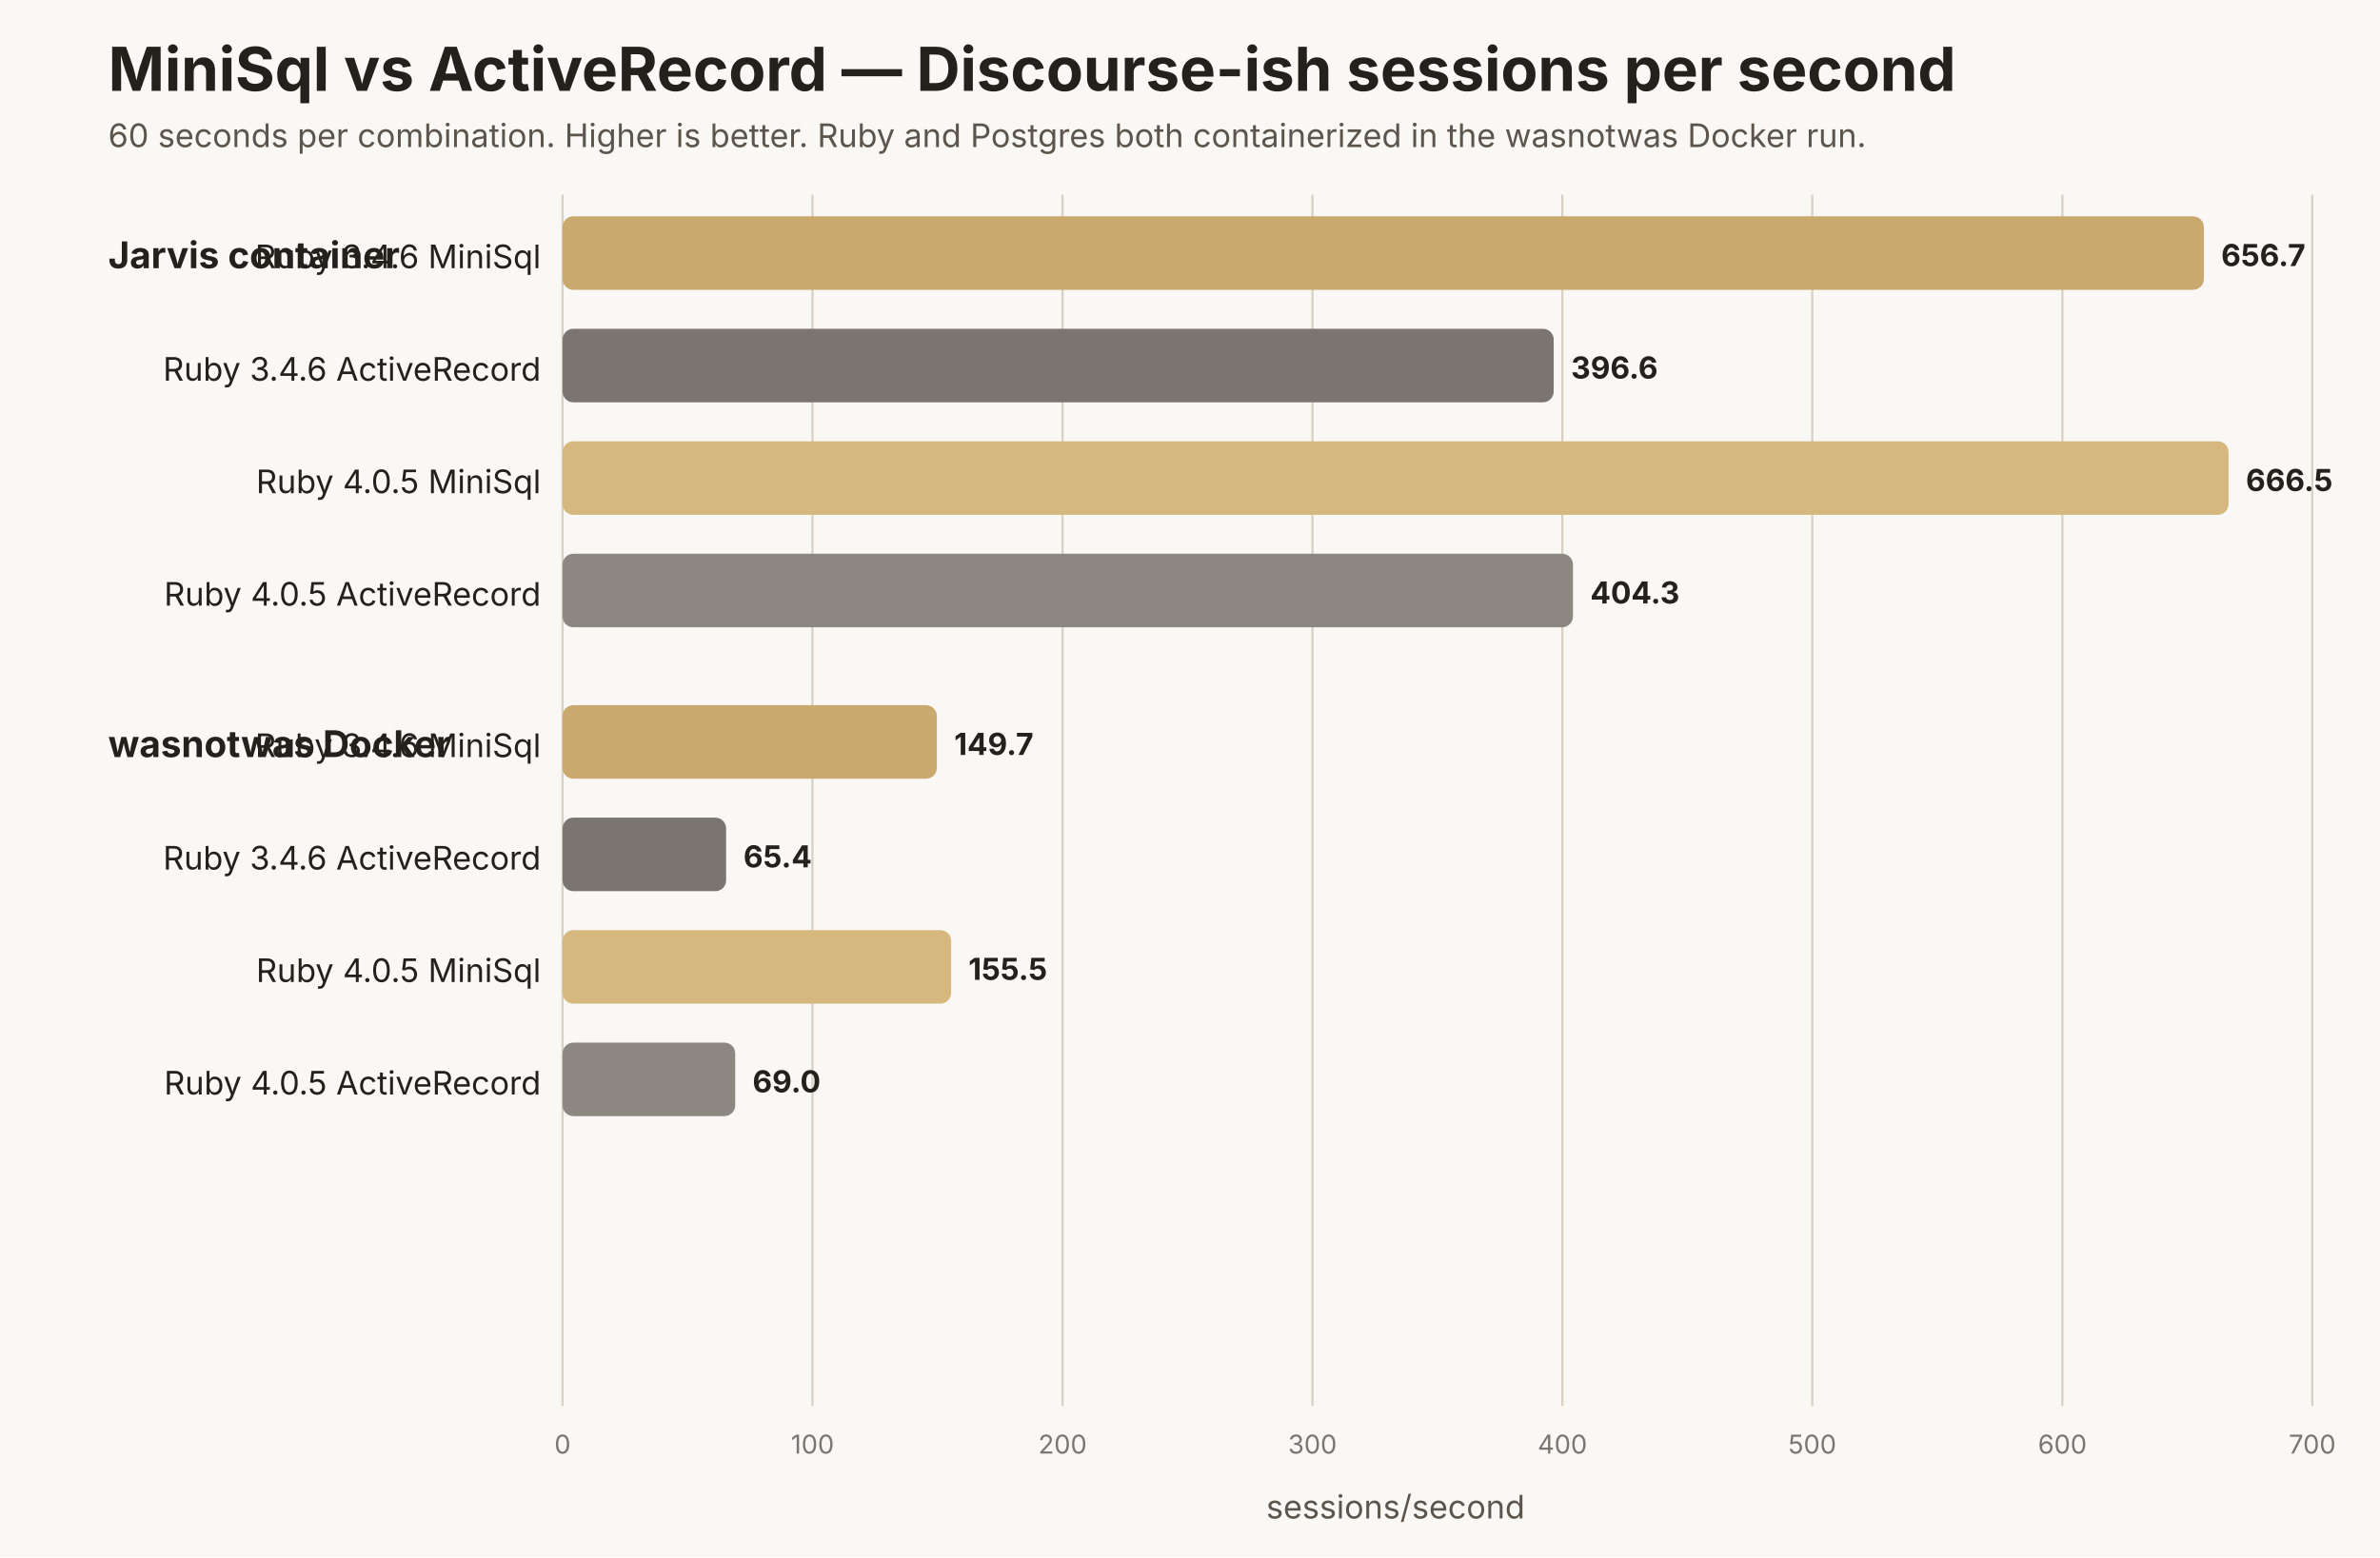
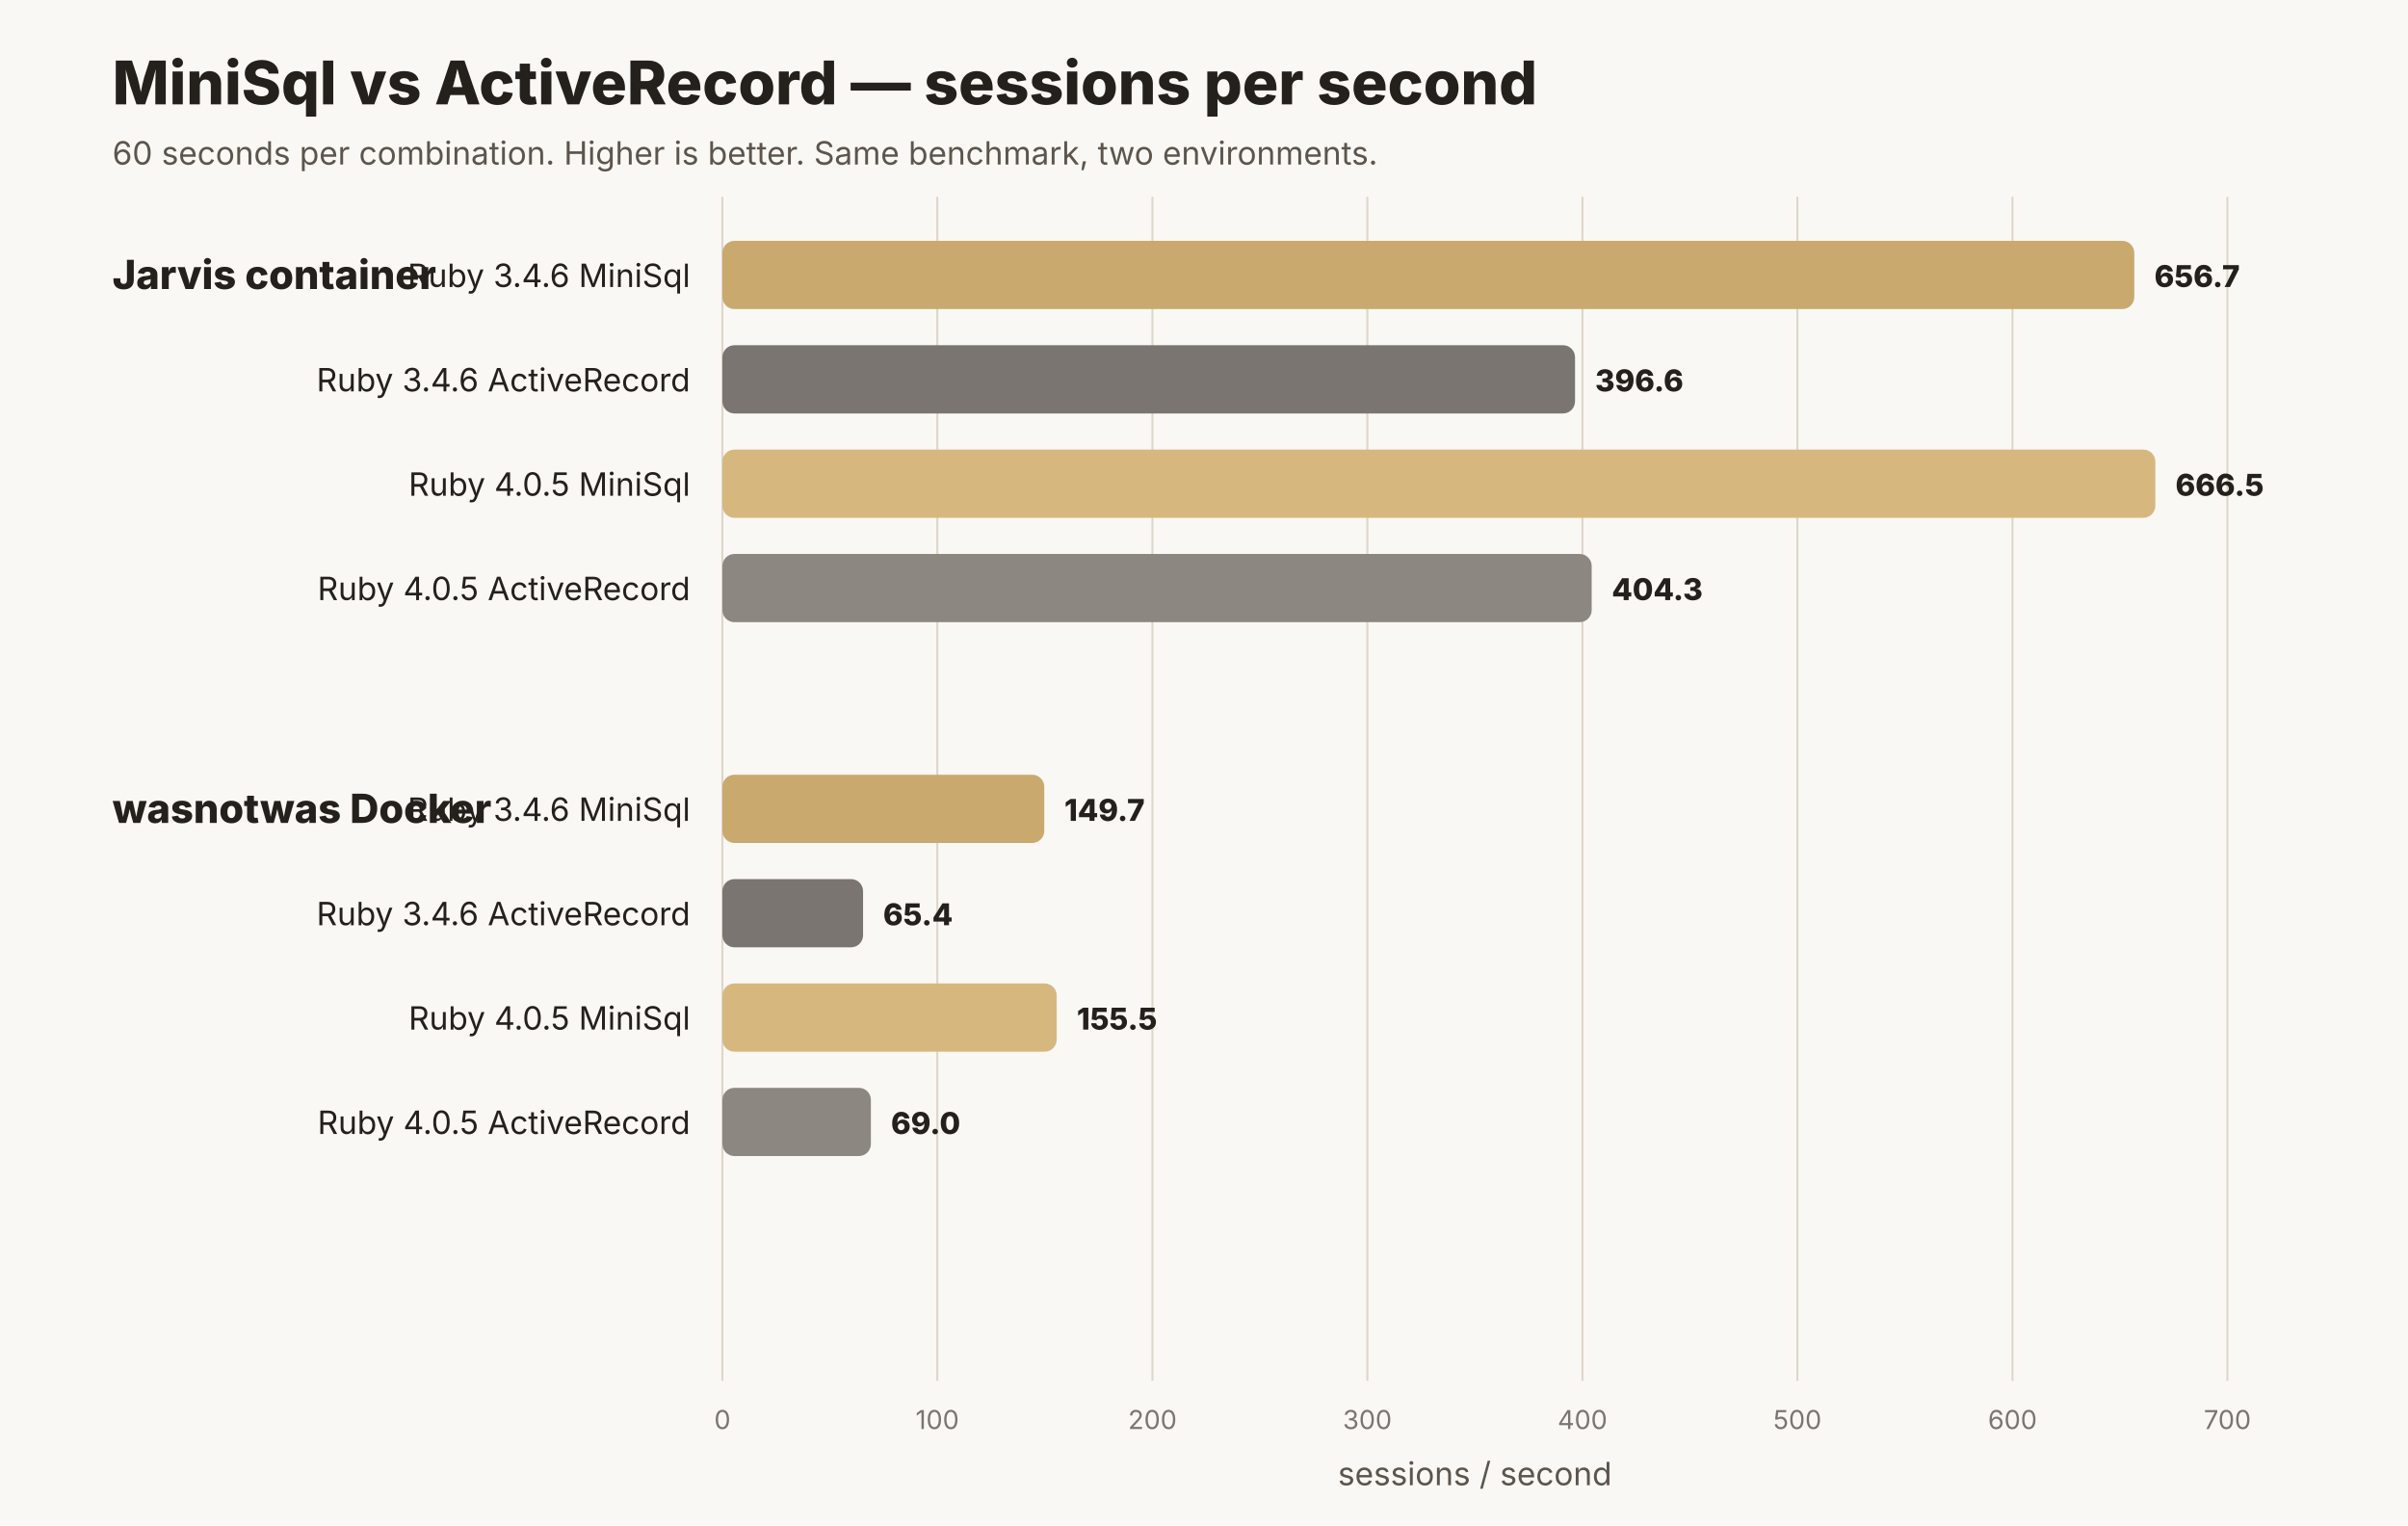
- <svg xmlns="http://www.w3.org/2000/svg" width="1100" height="720" viewBox="0 0 1100 720">
+ <svg xmlns="http://www.w3.org/2000/svg" width="1200" height="760" viewBox="0 0 1200 760" role="img" aria-labelledby="title desc">
  <rect width="100%" height="100%" fill="#faf8f4" />
-   <style>text{font-family:Inter,Arial,sans-serif;fill:#24211d}.title{font-size:28px;font-weight:700}.sub{font-size:15px;fill:#5c554d}.label{font-size:15px}.group{font-size:17px;font-weight:700}.value{font-size:14px;font-weight:700}.axis{stroke:#d8d0c4;stroke-width:1}.tick{font-size:12px;fill:#7a7570}</style>
-   <text x="50" y="42" class="title">MiniSql vs ActiveRecord — Discourse-ish sessions per second</text>
-   <text x="50" y="68" class="sub">60 seconds per combination. Higher is better. Ruby and Postgres both containerized in the wasnotwas Docker run.</text>
-   <line x1="260.0" y1="90" x2="260.0" y2="650" class="axis" />
-   <text x="260.0" y="672" text-anchor="middle" class="tick">0</text>
-   <line x1="375.5" y1="90" x2="375.5" y2="650" class="axis" />
-   <text x="375.5" y="672" text-anchor="middle" class="tick">100</text>
-   <line x1="491.1" y1="90" x2="491.1" y2="650" class="axis" />
-   <text x="491.1" y="672" text-anchor="middle" class="tick">200</text>
-   <line x1="606.6" y1="90" x2="606.6" y2="650" class="axis" />
-   <text x="606.6" y="672" text-anchor="middle" class="tick">300</text>
-   <line x1="722.1" y1="90" x2="722.1" y2="650" class="axis" />
-   <text x="722.1" y="672" text-anchor="middle" class="tick">400</text>
-   <line x1="837.6" y1="90" x2="837.6" y2="650" class="axis" />
-   <text x="837.6" y="672" text-anchor="middle" class="tick">500</text>
-   <line x1="953.2" y1="90" x2="953.2" y2="650" class="axis" />
-   <text x="953.2" y="672" text-anchor="middle" class="tick">600</text>
-   <line x1="1068.7" y1="90" x2="1068.7" y2="650" class="axis" />
-   <text x="1068.7" y="672" text-anchor="middle" class="tick">700</text>
-   <text x="50" y="124" class="group">Jarvis container</text>
-   <text x="250" y="124" text-anchor="end" class="label">Ruby 3.4.6 MiniSql</text>
-   <rect x="260" y="100" width="758.6" height="34" rx="5" fill="#c9a96e" />
-   <text x="1026.6" y="123" class="value">656.7</text>
-   <text x="250" y="176" text-anchor="end" class="label">Ruby 3.4.6 ActiveRecord</text>
-   <rect x="260" y="152" width="458.1" height="34" rx="5" fill="#7a7570" />
-   <text x="726.1" y="175" class="value">396.6</text>
-   <text x="250" y="228" text-anchor="end" class="label">Ruby 4.0.5 MiniSql</text>
-   <rect x="260" y="204" width="770.0" height="34" rx="5" fill="#d6b87f" />
-   <text x="1038.0" y="227" class="value">666.5</text>
-   <text x="250" y="280" text-anchor="end" class="label">Ruby 4.0.5 ActiveRecord</text>
-   <rect x="260" y="256" width="467.0" height="34" rx="5" fill="#8c8781" />
-   <text x="735.0" y="279" class="value">404.3</text>
-   <text x="50" y="350" class="group">wasnotwas Docker</text>
-   <text x="250" y="350" text-anchor="end" class="label">Ruby 3.4.6 MiniSql</text>
-   <rect x="260" y="326" width="173.0" height="34" rx="5" fill="#c9a96e" />
-   <text x="441.0" y="349" class="value">149.7</text>
-   <text x="250" y="402" text-anchor="end" class="label">Ruby 3.4.6 ActiveRecord</text>
-   <rect x="260" y="378" width="75.6" height="34" rx="5" fill="#7a7570" />
-   <text x="343.6" y="401" class="value">65.4</text>
-   <text x="250" y="454" text-anchor="end" class="label">Ruby 4.0.5 MiniSql</text>
-   <rect x="260" y="430" width="179.6" height="34" rx="5" fill="#d6b87f" />
-   <text x="447.6" y="453" class="value">155.5</text>
-   <text x="250" y="506" text-anchor="end" class="label">Ruby 4.0.5 ActiveRecord</text>
-   <rect x="260" y="482" width="79.8" height="34" rx="5" fill="#8c8781" />
-   <text x="347.8" y="505" class="value">69.0</text>
-   <text x="645.0" y="702" text-anchor="middle" class="sub">sessions/second</text>
+   <style>text{font-family:Inter,Arial,sans-serif;fill:#24211d}.title{font-size:30px;font-weight:800}.sub{font-size:16px;fill:#5c554d}.label{font-size:16px}.group{font-size:20px;font-weight:800}.value{font-size:15px;font-weight:800}.axis{stroke:#ded6ca;stroke-width:1}.tick{font-size:13px;fill:#7a7570}</style>
+   <text x="56" y="52" class="title">MiniSql vs ActiveRecord — sessions per second</text>
+   <text x="56" y="82" class="sub">60 seconds per combination. Higher is better. Same benchmark, two environments.</text>
+   <line x1="360.0" y1="98" x2="360.0" y2="688" class="axis" />
+   <text x="360.0" y="712" text-anchor="middle" class="tick">0</text>
+   <line x1="467.1" y1="98" x2="467.1" y2="688" class="axis" />
+   <text x="467.1" y="712" text-anchor="middle" class="tick">100</text>
+   <line x1="574.3" y1="98" x2="574.3" y2="688" class="axis" />
+   <text x="574.3" y="712" text-anchor="middle" class="tick">200</text>
+   <line x1="681.4" y1="98" x2="681.4" y2="688" class="axis" />
+   <text x="681.4" y="712" text-anchor="middle" class="tick">300</text>
+   <line x1="788.6" y1="98" x2="788.6" y2="688" class="axis" />
+   <text x="788.6" y="712" text-anchor="middle" class="tick">400</text>
+   <line x1="895.7" y1="98" x2="895.7" y2="688" class="axis" />
+   <text x="895.7" y="712" text-anchor="middle" class="tick">500</text>
+   <line x1="1002.9" y1="98" x2="1002.9" y2="688" class="axis" />
+   <text x="1002.9" y="712" text-anchor="middle" class="tick">600</text>
+   <line x1="1110.0" y1="98" x2="1110.0" y2="688" class="axis" />
+   <text x="1110.0" y="712" text-anchor="middle" class="tick">700</text>
+   <text x="56" y="144" class="group">Jarvis container</text>
+   <text x="344" y="143" text-anchor="end" class="label">Ruby 3.4.6 MiniSql</text>
+   <rect x="360" y="120" width="703.6" height="34" rx="6" fill="#c9a96e" />
+   <text x="1073.6" y="143" text-anchor="start" class="value">656.7</text>
+   <text x="344" y="195" text-anchor="end" class="label">Ruby 3.4.6 ActiveRecord</text>
+   <rect x="360" y="172" width="424.9" height="34" rx="6" fill="#7a7570" />
+   <text x="794.9" y="195" text-anchor="start" class="value">396.6</text>
+   <text x="344" y="247" text-anchor="end" class="label">Ruby 4.0.5 MiniSql</text>
+   <rect x="360" y="224" width="714.1" height="34" rx="6" fill="#d6b87f" />
+   <text x="1084.1" y="247" text-anchor="start" class="value">666.5</text>
+   <text x="344" y="299" text-anchor="end" class="label">Ruby 4.0.5 ActiveRecord</text>
+   <rect x="360" y="276" width="433.2" height="34" rx="6" fill="#8c8781" />
+   <text x="803.2" y="299" text-anchor="start" class="value">404.3</text>
+   <text x="56" y="410" class="group">wasnotwas Docker</text>
+   <text x="344" y="409" text-anchor="end" class="label">Ruby 3.4.6 MiniSql</text>
+   <rect x="360" y="386" width="160.4" height="34" rx="6" fill="#c9a96e" />
+   <text x="530.4" y="409" text-anchor="start" class="value">149.7</text>
+   <text x="344" y="461" text-anchor="end" class="label">Ruby 3.4.6 ActiveRecord</text>
+   <rect x="360" y="438" width="70.1" height="34" rx="6" fill="#7a7570" />
+   <text x="440.1" y="461" text-anchor="start" class="value">65.4</text>
+   <text x="344" y="513" text-anchor="end" class="label">Ruby 4.0.5 MiniSql</text>
+   <rect x="360" y="490" width="166.6" height="34" rx="6" fill="#d6b87f" />
+   <text x="536.6" y="513" text-anchor="start" class="value">155.5</text>
+   <text x="344" y="565" text-anchor="end" class="label">Ruby 4.0.5 ActiveRecord</text>
+   <rect x="360" y="542" width="74.0" height="34" rx="6" fill="#8c8781" />
+   <text x="444.0" y="565" text-anchor="start" class="value">69.0</text>
+   <text x="735.0" y="740" text-anchor="middle" class="sub">sessions / second</text>
</svg>
